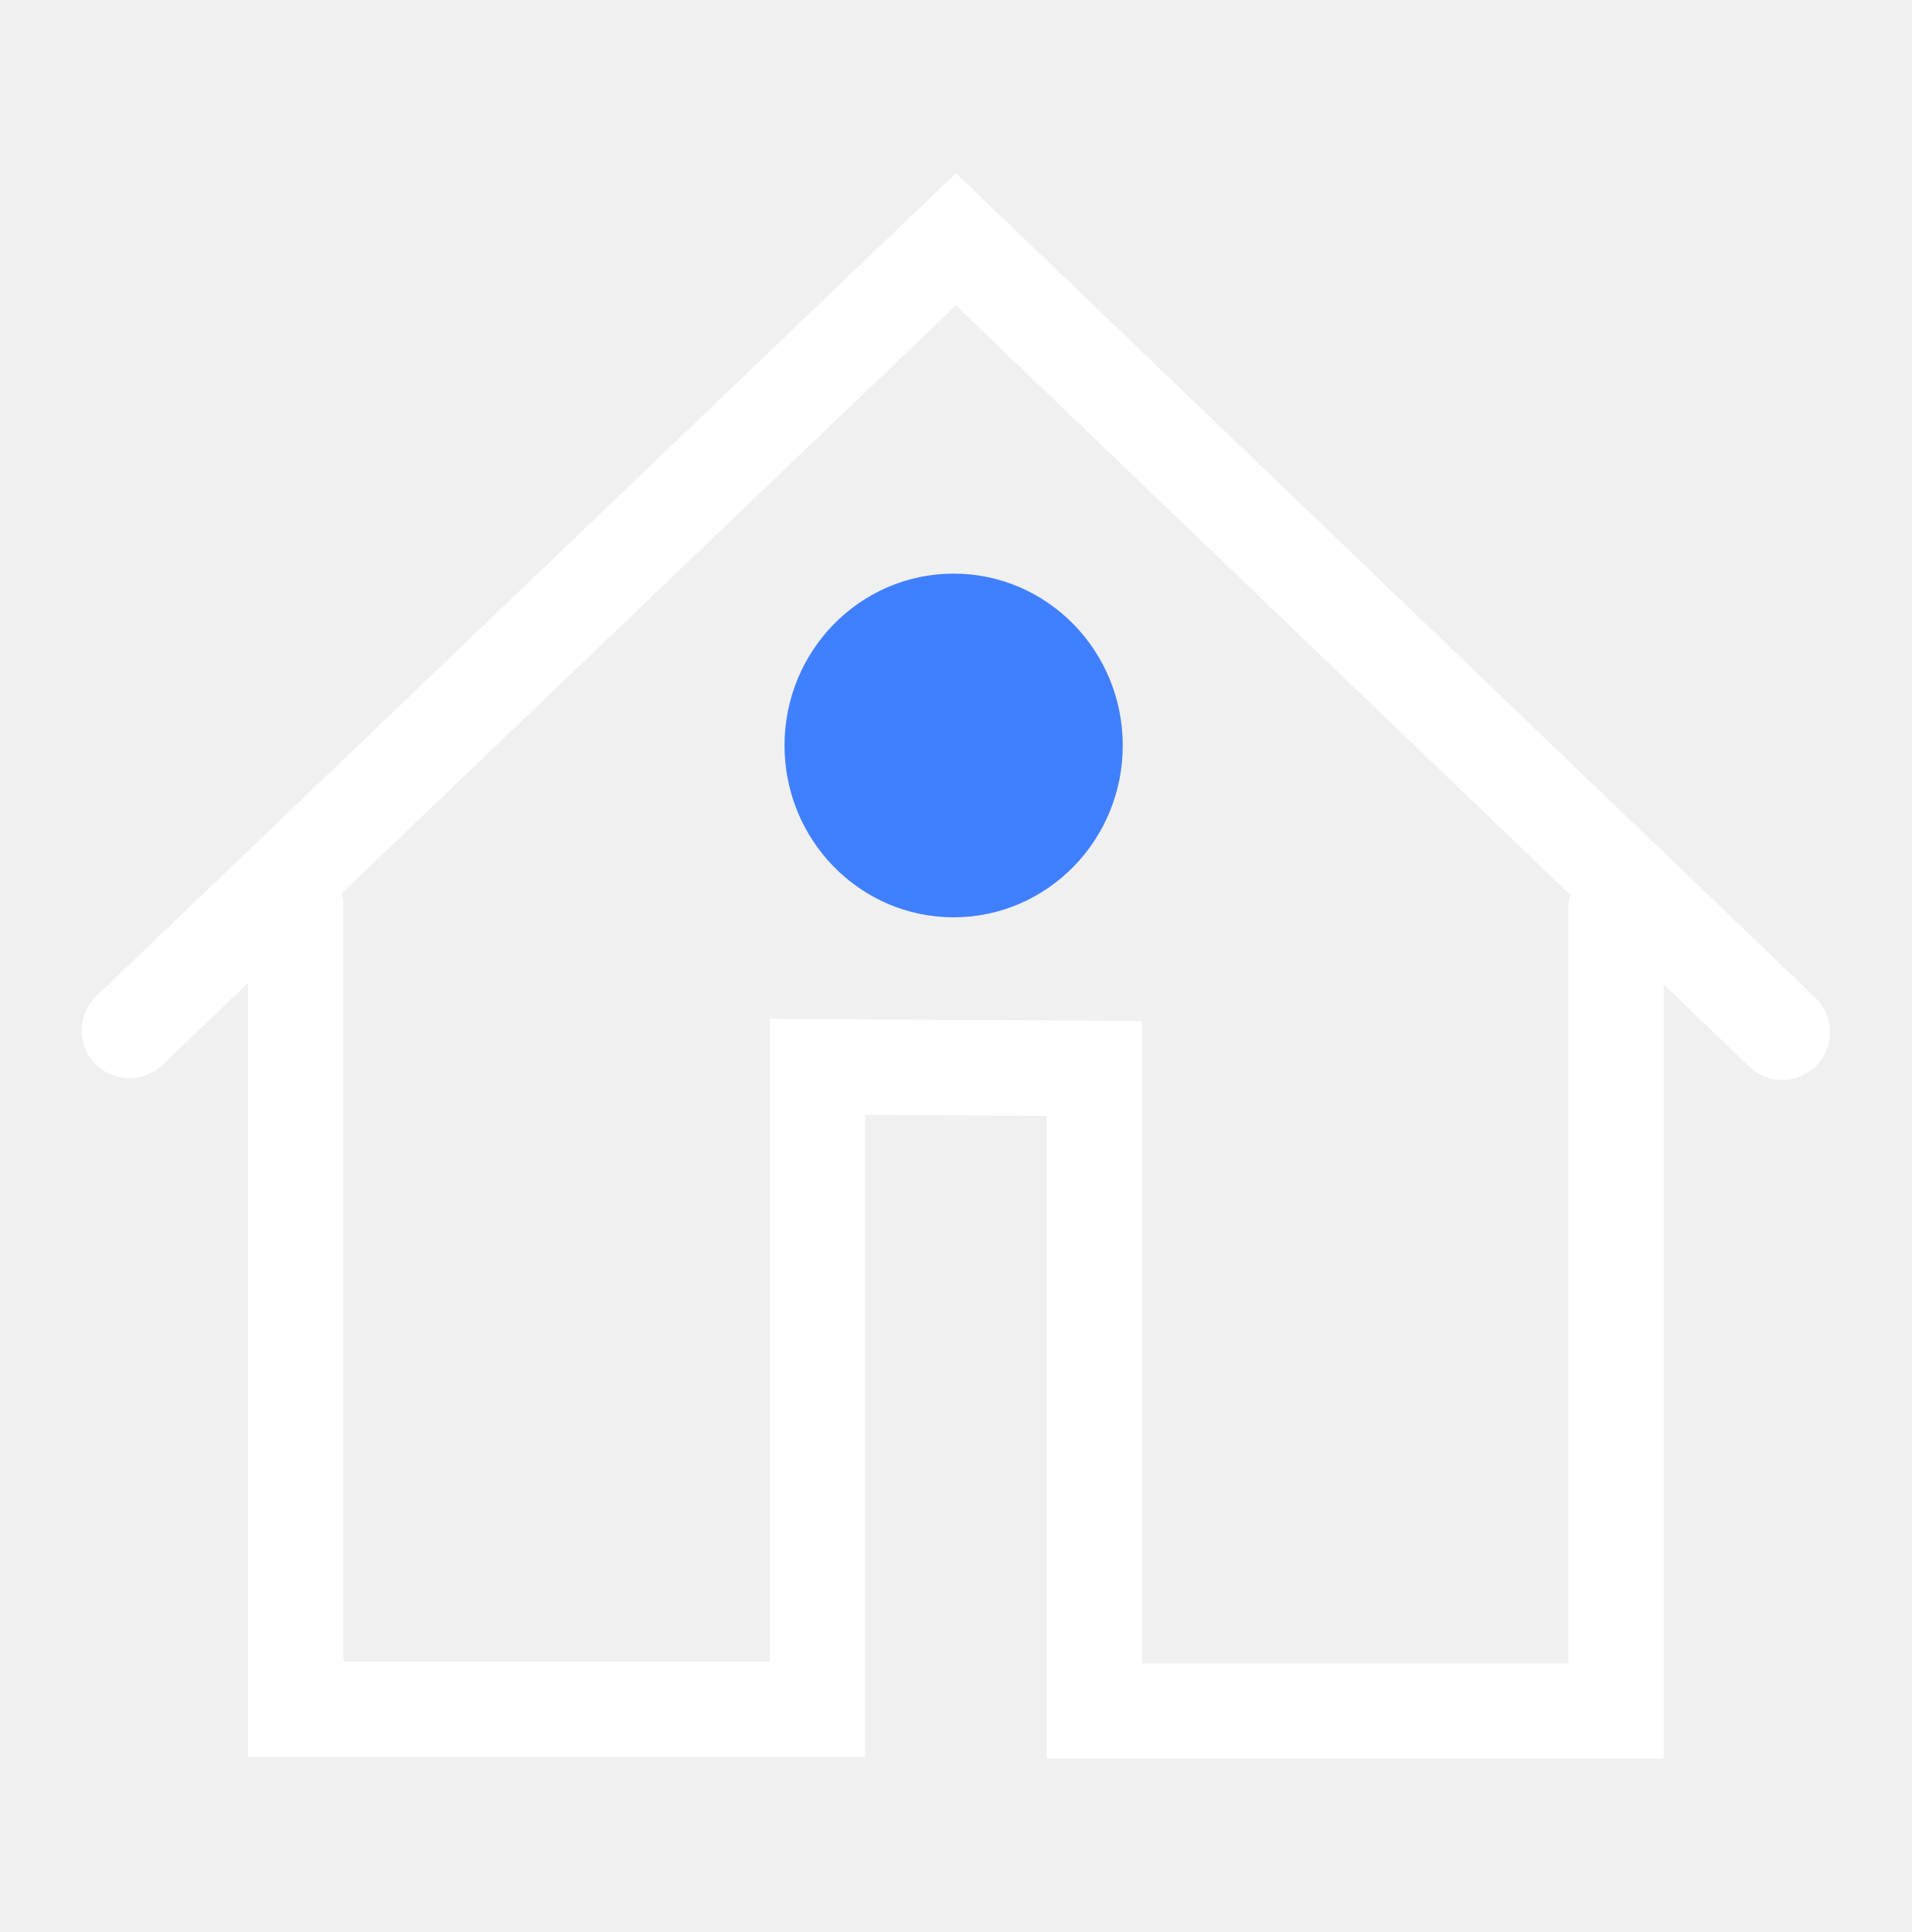
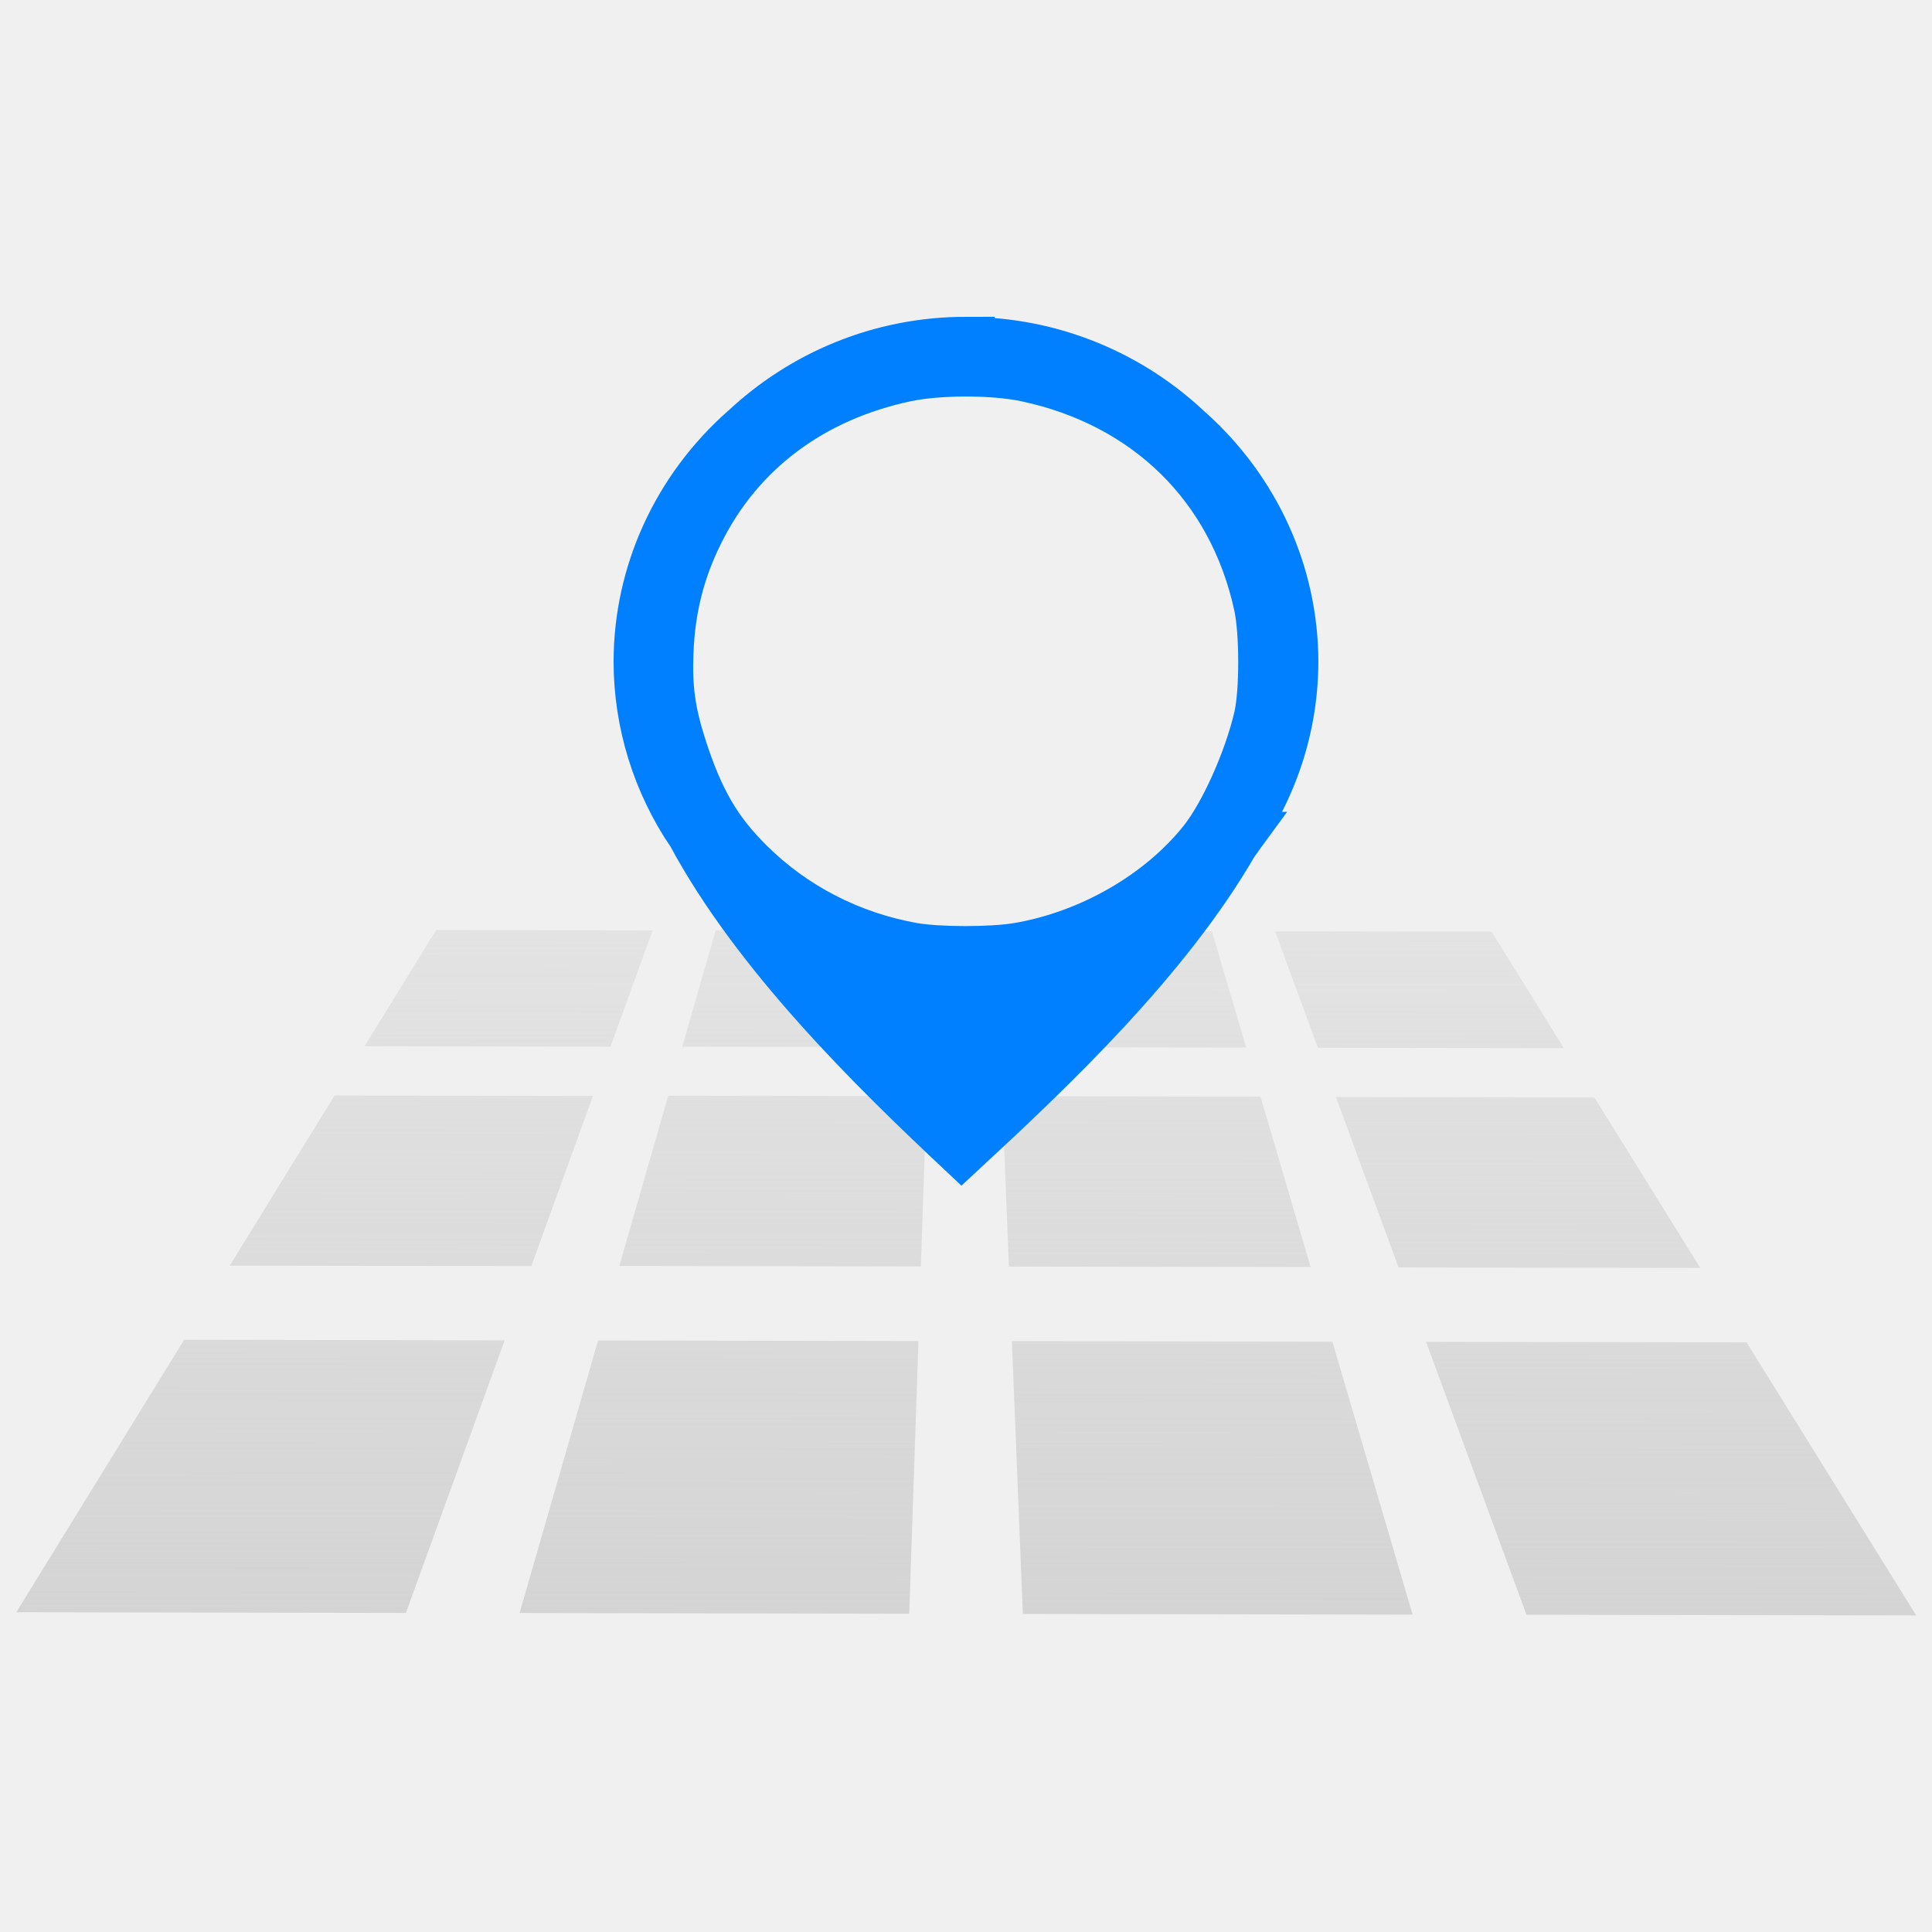
- <svg xmlns="http://www.w3.org/2000/svg" width="60.138" height="60.777" viewBox="0 0 60.138 60.777" id="svg4160" version="1.1">
-   <defs id="defs4162" />
-   <g id="layer3" style="display:inline" transform="translate(-3.532845,2.263642)">
-     <g transform="translate(-6.032088,-17.1139)" style="display:inline;opacity:1" id="g37">
-       <ellipse style="fill:#4080ff;fill-opacity:1;stroke:#4080ff;stroke-width:1.91;stroke-linecap:round;stroke-linejoin:round;stroke-miterlimit:4;stroke-dasharray:none;stroke-opacity:1" id="path5114" cx="39.563" cy="38.301" rx="4.365" ry="4.451" />
-       <path id="path5926" d="M 13.635,47.269 39.634,22.378 65.632,47.322" style="fill:none;fill-rule:evenodd;stroke:#ffffff;stroke-width:3;stroke-linecap:round;stroke-linejoin:miter;stroke-miterlimit:4;stroke-dasharray:none;stroke-opacity:1" />
-       <path id="path5928-6" d="M 60.4,43.407 V 68.677 H 43.991 V 48.461 l -4.358,-0.026 -4.358,-0.026 V 68.624 H 18.868 V 43.354" style="display:inline;opacity:1;fill:none;fill-rule:evenodd;stroke:#ffffff;stroke-width:3;stroke-linecap:round;stroke-linejoin:miter;stroke-miterlimit:4;stroke-dasharray:none;stroke-opacity:1" />
+ <svg xmlns="http://www.w3.org/2000/svg" xmlns:xlink="http://www.w3.org/1999/xlink" id="svg4655" version="1.1" viewBox="0 0 16.933 16.933" height="64" width="64" style="enable-background:new">
+   <defs id="defs4649">
+     <linearGradient id="linearGradient824">
+       <stop style="stop-color:#d4d4d4;stop-opacity:1;" offset="0" id="stop820" />
+       <stop style="stop-color:#d4d4d4;stop-opacity:0;" offset="1" id="stop822" />
+     </linearGradient>
+     <linearGradient xlink:href="#linearGradient824" id="linearGradient826" x1="66.201" y1="228.533" x2="66.211" y2="217.407" gradientUnits="userSpaceOnUse" />
+   </defs>
+   <g id="layer1" transform="translate(-57.74421,-211.6035)">
+     <g id="g5416" transform="translate(0,-2.775983)">
+       <path id="rect5308" style="fill:url(#linearGradient826);fill-opacity:1;fill-rule:nonzero;stroke:none;stroke-width:0.034;stroke-linecap:square;stroke-linejoin:miter;stroke-miterlimit:2.4;stroke-dasharray:none;stroke-opacity:1" d="m 66.468,222.538 c 0,0 1.898,0.003 1.898,0.003 0,0 0.3,1.02 0.3,1.02 0,0 -2.156,-0.003 -2.156,-0.003 0,0 -0.041,-1.02 -0.041,-1.02 m -2.451,-0.004 c 0,0 1.897,0.003 1.897,0.003 0,0 -0.035,1.019 -0.035,1.019 0,0 -2.156,-0.003 -2.156,-0.003 0,0 0.293,-1.019 0.293,-1.019 m 4.902,0.008 c 0,0 1.898,0.003 1.898,0.003 0,0 0.634,1.021 0.634,1.021 0,0 -2.156,-0.003 -2.156,-0.003 0,0 -0.375,-1.02 -0.375,-1.02 m -7.353,-0.012 c 0,0 1.897,0.003 1.897,0.003 0,0 -0.369,1.019 -0.369,1.019 0,0 -2.156,-0.004 -2.156,-0.004 0,0 0.628,-1.018 0.628,-1.018 m 4.96,1.456 c 0,0 2.265,0.004 2.265,0.004 0,0 0.439,1.493 0.439,1.493 0,0 -2.644,-0.004 -2.644,-0.004 0,0 -0.06,-1.492 -0.06,-1.492 m -2.926,-0.005 c 0,0 2.265,0.004 2.265,0.004 0,0 -0.051,1.492 -0.051,1.492 0,0 -2.643,-0.004 -2.643,-0.004 0,0 0.429,-1.491 0.429,-1.491 m 5.852,0.01 c 0,0 2.265,0.004 2.265,0.004 0,0 0.928,1.494 0.928,1.494 0,0 -2.644,-0.004 -2.644,-0.004 0,0 -0.549,-1.493 -0.549,-1.493 m -8.777,-0.014 c 0,0 2.265,0.004 2.265,0.004 0,0 -0.54,1.491 -0.54,1.491 0,0 -2.643,-0.004 -2.643,-0.004 0,0 0.918,-1.49 0.918,-1.49 m 5.937,2.152 c 0,0 2.809,0.005 2.809,0.005 0,0 0.703,2.392 0.703,2.392 0,0 -3.416,-0.006 -3.416,-0.006 0,0 -0.096,-2.391 -0.096,-2.391 m -3.628,-0.006 c 0,0 2.809,0.005 2.809,0.005 0,0 -0.081,2.39 -0.081,2.39 0,0 -3.415,-0.006 -3.415,-0.006 0,0 0.688,-2.389 0.688,-2.389 m 7.257,0.012 c 0,0 2.809,0.005 2.809,0.005 0,0 1.487,2.393 1.487,2.393 0,0 -3.416,-0.006 -3.416,-0.006 0,0 -0.88,-2.392 -0.88,-2.392 m -10.884,-0.018 c 0,0 2.808,0.005 2.808,0.005 0,0 -0.865,2.389 -0.865,2.389 0,0 -3.415,-0.006 -3.415,-0.006 0,0 1.471,-2.388 1.471,-2.388" />
+       <path id="path5393" d="m 66.211,217.407 c -0.742,0 -1.416,0.289 -1.918,0.761 a 2.837,2.732 0 0 1 1.918,-0.722 2.837,2.732 0 0 1 1.932,0.736 c -0.502,-0.479 -1.183,-0.774 -1.932,-0.774 z m 1.932,0.774 c 0.534,0.51 0.868,1.228 0.868,2.025 0,0.513 -0.187,1.034 -0.479,1.54 a 2.837,2.732 0 0 0 0.516,-1.569 2.837,2.732 0 0 0 -0.905,-1.996 z m 0.389,3.565 a 2.837,2.732 0 0 1 -2.321,1.163 2.837,2.732 0 0 1 -2.375,-1.239 c 0.569,1.059 1.592,2.059 2.336,2.758 0.763,-0.707 1.773,-1.664 2.359,-2.682 z m -4.696,-0.076 c -0.26,-0.484 -0.425,-0.979 -0.425,-1.464 0,-0.804 0.339,-1.528 0.882,-2.039 a 2.837,2.732 0 0 0 -0.92,2.01 2.837,2.732 0 0 0 0.462,1.493 z" style="display:inline;fill:#0080ff;fill-opacity:1;fill-rule:nonzero;stroke:#0080ff;stroke-width:0.502;stroke-linecap:square;stroke-linejoin:miter;stroke-miterlimit:2.4;stroke-dasharray:none;stroke-opacity:0.998" />
+       <path id="path5411" d="m 65.759,222.612 c -0.535,-0.096 -1.018,-0.344 -1.396,-0.719 -0.277,-0.274 -0.427,-0.534 -0.573,-0.987 -0.095,-0.296 -0.124,-0.501 -0.112,-0.802 0.014,-0.377 0.096,-0.702 0.259,-1.029 0.342,-0.688 0.957,-1.149 1.761,-1.32 0.278,-0.059 0.748,-0.059 1.026,0 1.034,0.22 1.759,0.933 1.979,1.945 0.05,0.232 0.05,0.737 3.04e-4,0.952 -0.086,0.367 -0.292,0.827 -0.472,1.054 -0.364,0.458 -0.965,0.803 -1.577,0.906 -0.225,0.038 -0.683,0.037 -0.896,-5.1e-4 z" style="display:inline;fill:#f0f0f0;fill-opacity:1;fill-rule:nonzero;stroke:#0080ff;stroke-width:0.288;stroke-linecap:square;stroke-linejoin:miter;stroke-miterlimit:2.4;stroke-dasharray:none;stroke-opacity:0.998" />
    </g>
  </g>
</svg>
